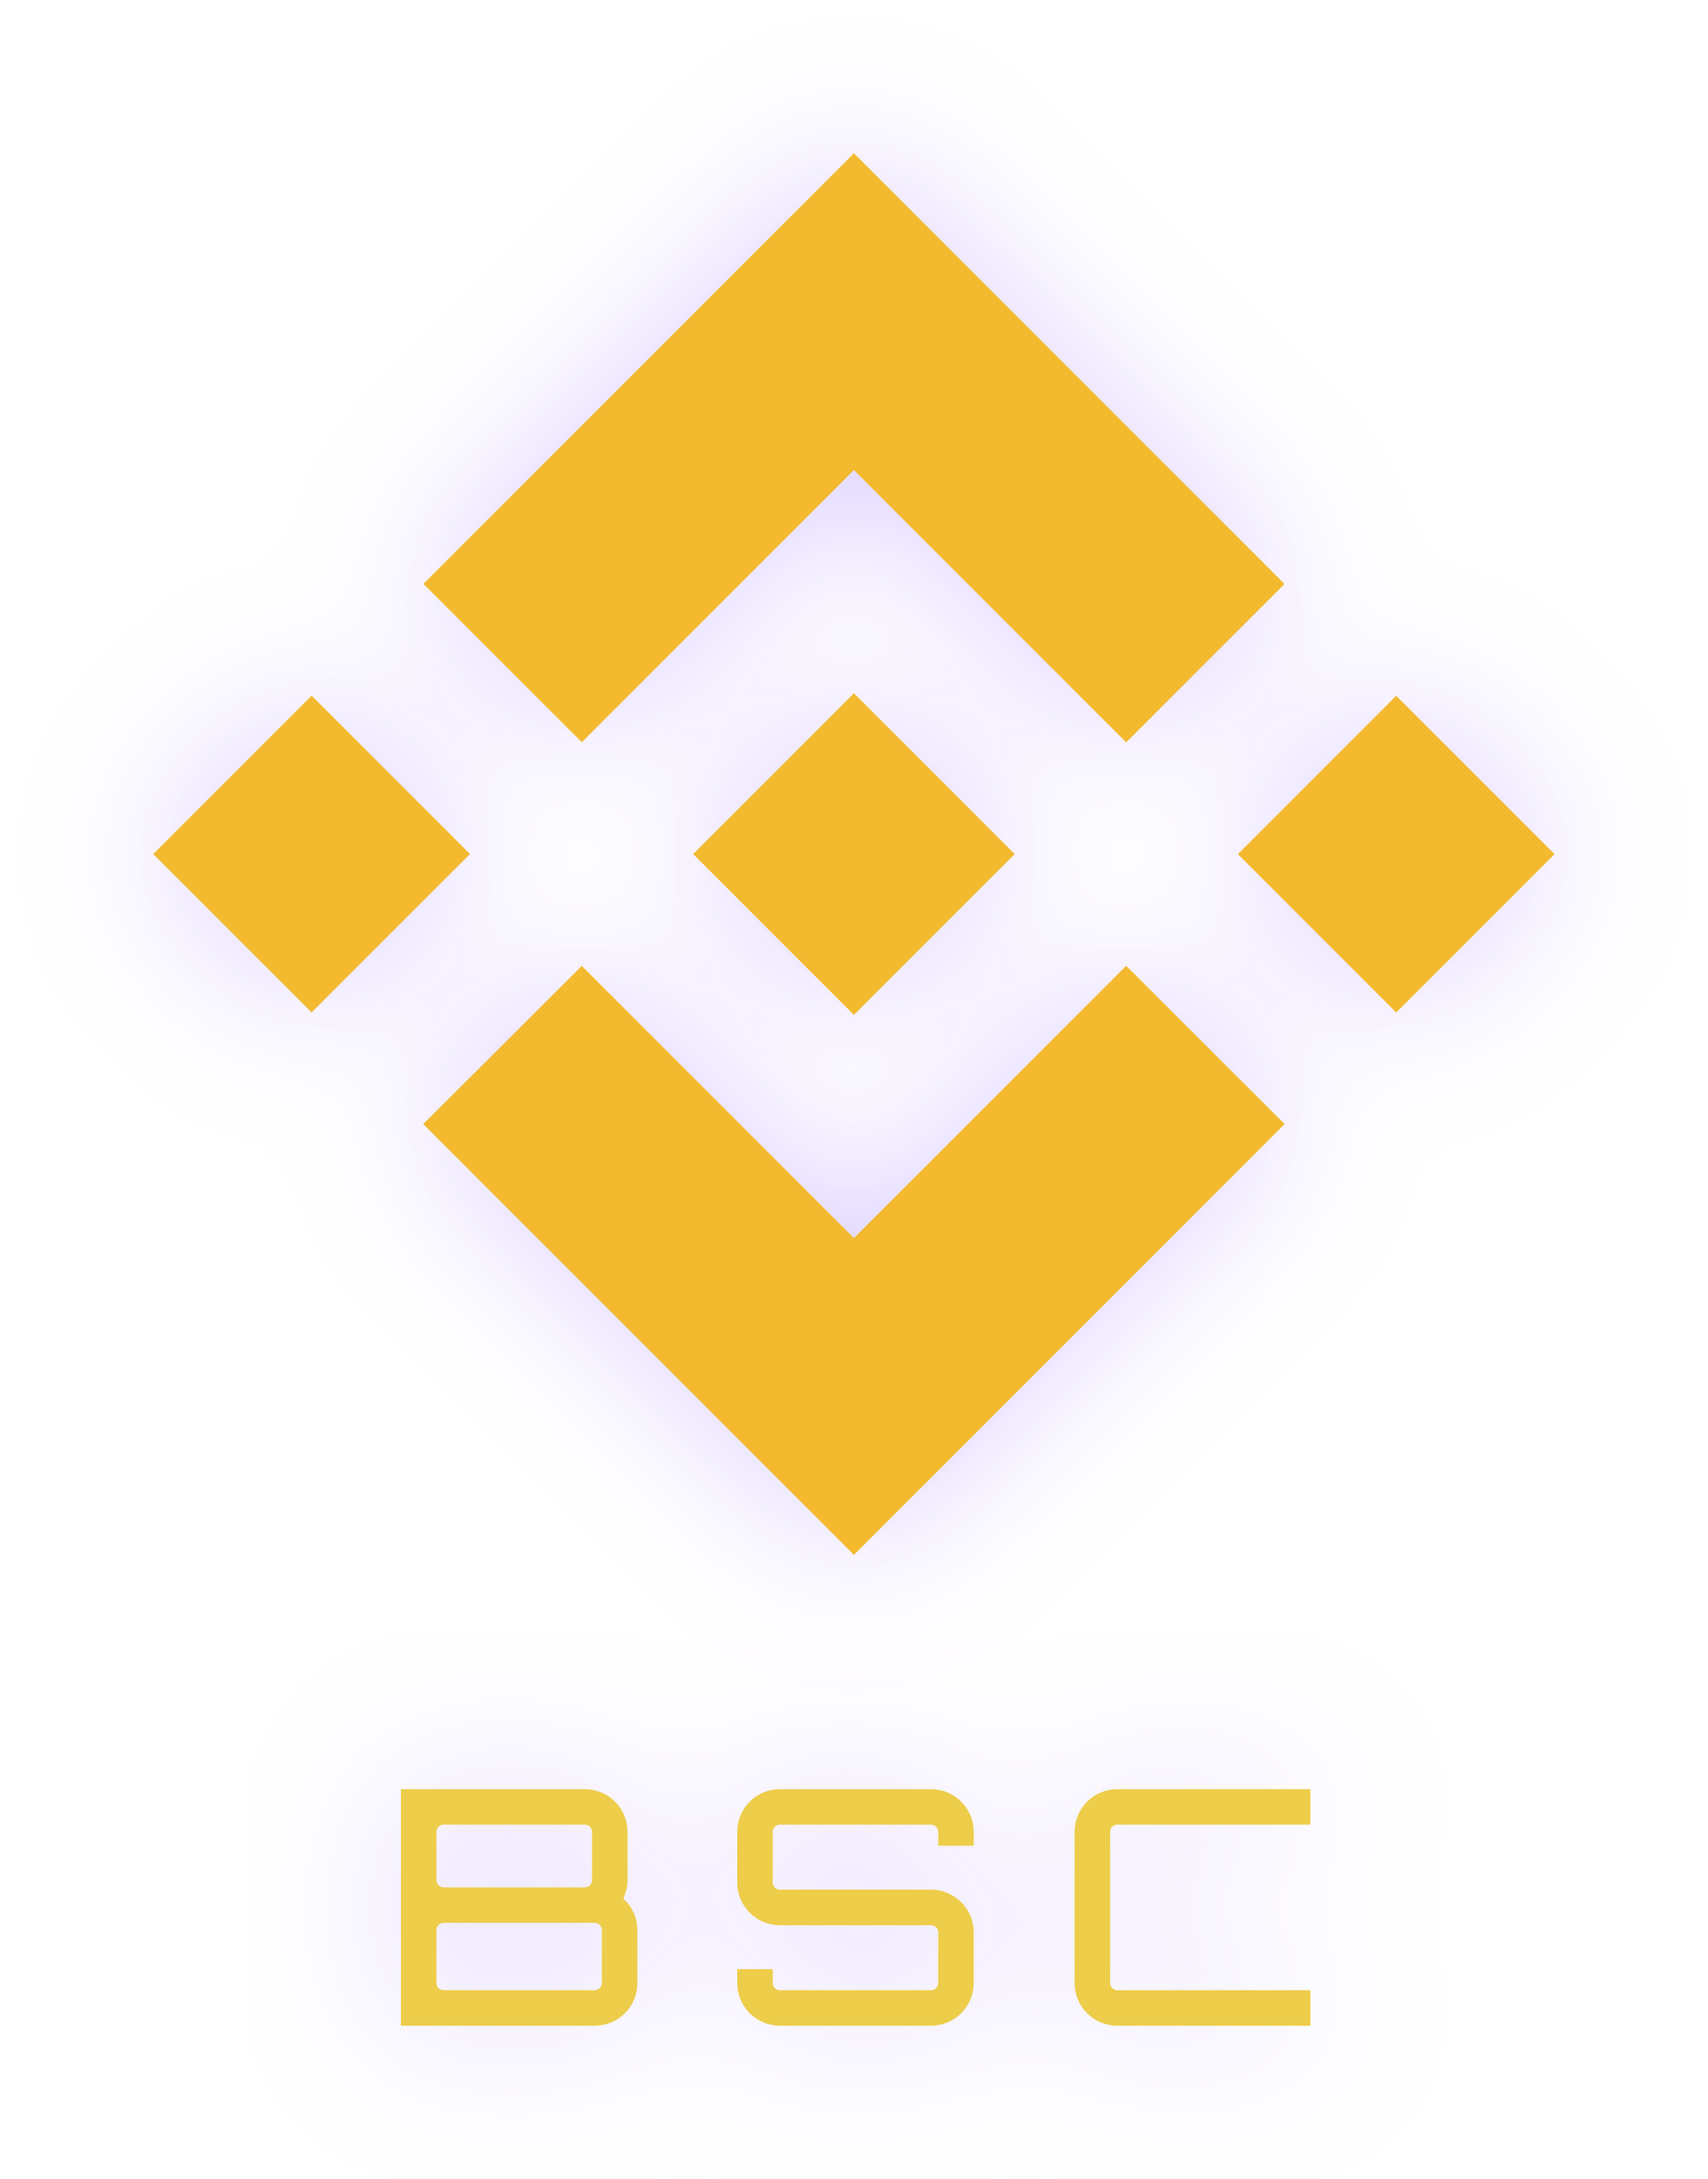
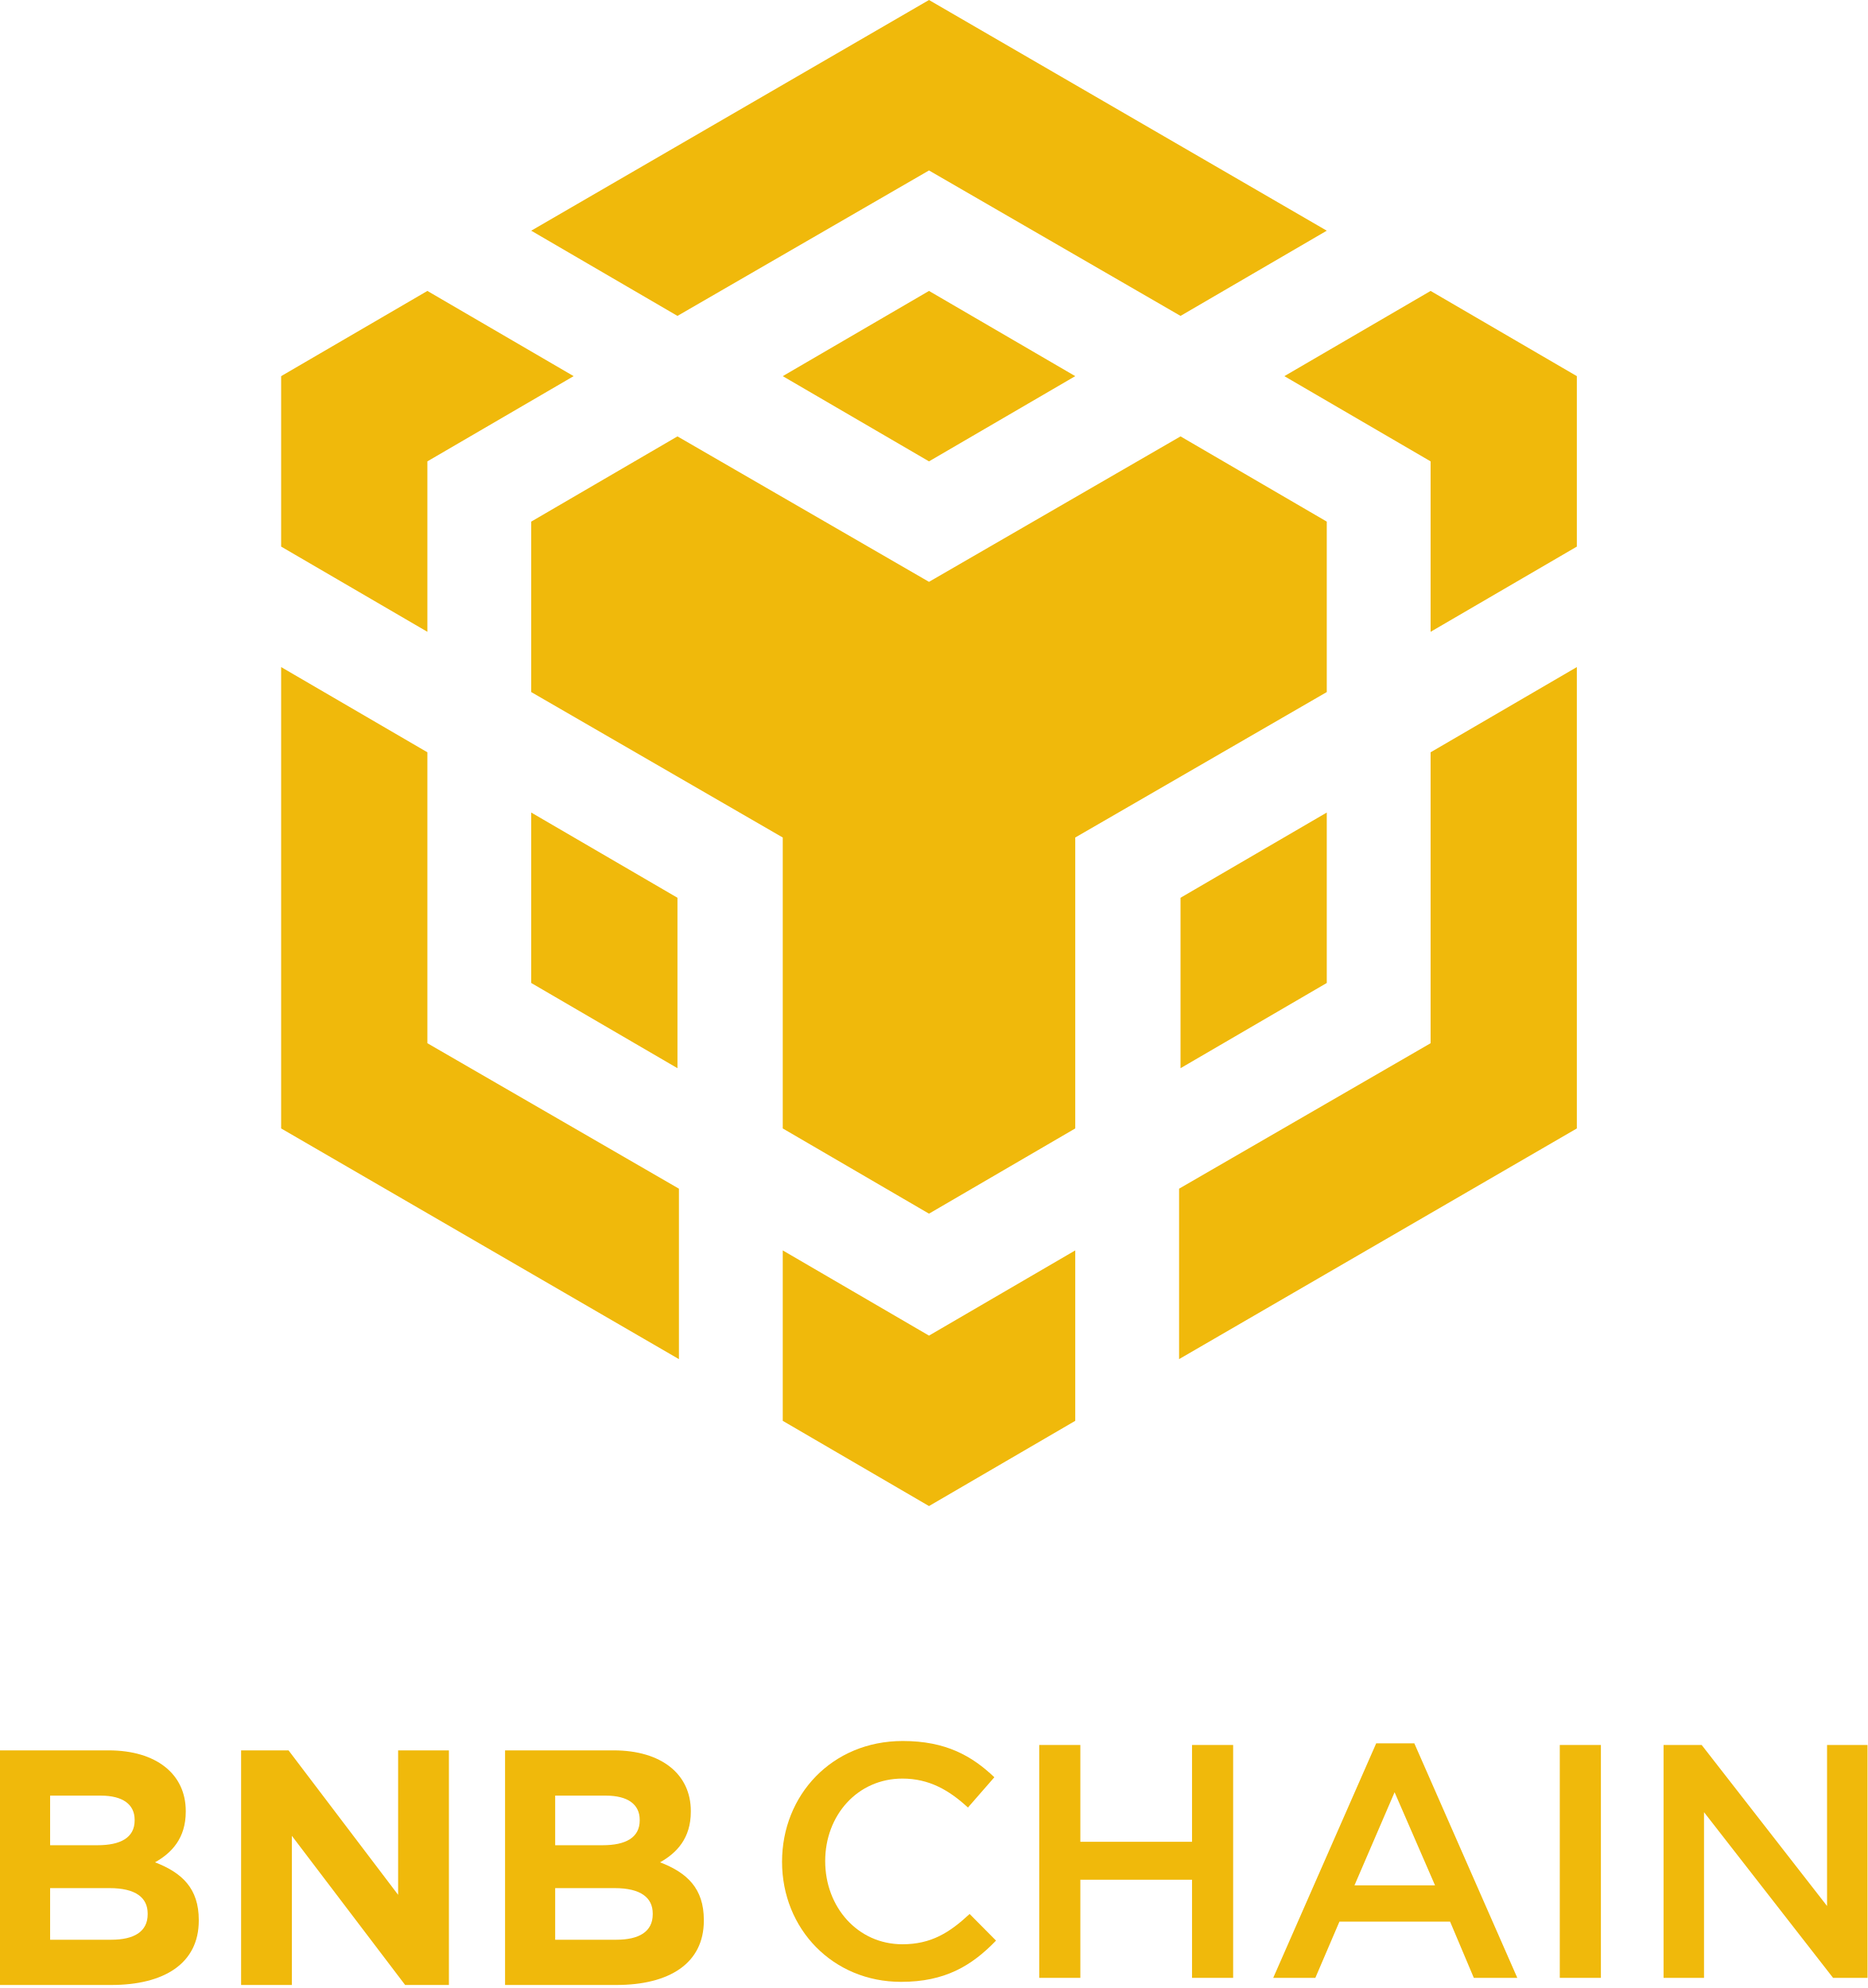
- <svg xmlns="http://www.w3.org/2000/svg" width="156" height="199" viewBox="0 0 156 199" fill="none">
-   <g filter="url(#filter0_d)">
-     <path d="M56.932 173.39C57.172 172.88 57.322 172.31 57.322 171.71V167.3C57.322 165.14 55.582 163.4 53.422 163.4H36.622V185H54.322C56.482 185 58.222 183.26 58.222 181.1V176.27C58.222 175.13 57.712 174.08 56.932 173.39ZM53.422 166.64C53.782 166.64 54.082 166.94 54.082 167.3V171.71C54.082 172.07 53.782 172.37 53.422 172.37H40.522C40.162 172.37 39.862 172.07 39.862 171.71V167.3C39.862 166.94 40.162 166.64 40.522 166.64H53.422ZM54.982 181.1C54.982 181.46 54.682 181.76 54.322 181.76H40.522C40.162 181.76 39.862 181.46 39.862 181.1V176.27C39.862 175.91 40.162 175.61 40.522 175.61H54.322C54.682 175.61 54.982 175.91 54.982 176.27V181.1ZM88.942 167.3C88.942 165.14 87.203 163.4 85.043 163.4H71.243C69.082 163.4 67.343 165.14 67.343 167.3V171.92C67.343 174.08 69.082 175.82 71.243 175.82H85.043C85.403 175.82 85.703 176.12 85.703 176.48V181.1C85.703 181.46 85.403 181.76 85.043 181.76H71.243C70.882 181.76 70.582 181.46 70.582 181.1V179.84H67.343V181.1C67.343 183.26 69.082 185 71.243 185H85.043C87.203 185 88.942 183.26 88.942 181.1V176.48C88.942 174.32 87.203 172.58 85.043 172.58H71.243C70.882 172.58 70.582 172.28 70.582 171.92V167.3C70.582 166.94 70.882 166.64 71.243 166.64H85.043C85.403 166.64 85.703 166.94 85.703 167.3V168.56H88.942V167.3ZM119.7 166.64V163.4H102.06C99.9 163.4 98.16 165.14 98.16 167.3V181.1C98.16 183.26 99.9 185 102.06 185H119.7V181.76H102.06C101.7 181.76 101.4 181.46 101.4 181.1V167.3C101.4 166.94 101.7 166.64 102.06 166.64H119.7Z" fill="#EDCD49" />
-   </g>
-   <g filter="url(#filter1_d)">
-     <path d="M53.141 67.787L78 42.928L102.87 67.797L117.334 53.333L78 14L38.678 53.322L53.142 67.786L53.141 67.787ZM14 78L28.465 63.533L42.928 77.997L28.463 92.461L14 78ZM53.141 88.215L78 113.072L102.87 88.203L117.341 102.659L117.334 102.667L78 142L38.678 102.678L38.658 102.658L53.143 88.213L53.141 88.215ZM113.072 78.006L127.536 63.542L141.999 78.005L127.536 92.47L113.072 78.006Z" fill="#F3BA2F" />
-     <path d="M92.67 77.992H92.676L78 63.315L67.152 74.16L65.906 75.407L63.336 77.978L63.315 77.998L63.336 78.019L78 92.685L92.677 78.008L92.684 78L92.671 77.992" fill="#F3BA2F" />
-   </g>
-   <defs>
-     <filter id="filter0_d" x="22.622" y="149.4" width="111.079" height="49.6" filterUnits="userSpaceOnUse" color-interpolation-filters="sRGB">
-       <feFlood flood-opacity="0" result="BackgroundImageFix" />
-       <feColorMatrix in="SourceAlpha" type="matrix" values="0 0 0 0 0 0 0 0 0 0 0 0 0 0 0 0 0 0 127 0" result="hardAlpha" />
-       <feOffset />
-       <feGaussianBlur stdDeviation="7" />
-       <feColorMatrix type="matrix" values="0 0 0 0 0.569 0 0 0 0 0.386 0 0 0 0 1 0 0 0 0.3 0" />
-       <feBlend mode="normal" in2="BackgroundImageFix" result="effect1_dropShadow" />
-       <feBlend mode="normal" in="SourceGraphic" in2="effect1_dropShadow" result="shape" />
-     </filter>
-     <filter id="filter1_d" x="0" y="0" width="156" height="156" filterUnits="userSpaceOnUse" color-interpolation-filters="sRGB">
-       <feFlood flood-opacity="0" result="BackgroundImageFix" />
-       <feColorMatrix in="SourceAlpha" type="matrix" values="0 0 0 0 0 0 0 0 0 0 0 0 0 0 0 0 0 0 127 0" result="hardAlpha" />
-       <feOffset />
-       <feGaussianBlur stdDeviation="7" />
-       <feColorMatrix type="matrix" values="0 0 0 0 0.569 0 0 0 0 0.386 0 0 0 0 1 0 0 0 0.3 0" />
-       <feBlend mode="normal" in2="BackgroundImageFix" result="effect1_dropShadow" />
-       <feBlend mode="normal" in="SourceGraphic" in2="effect1_dropShadow" result="shape" />
-     </filter>
-   </defs>
+ <svg xmlns="http://www.w3.org/2000/svg" width="186" height="198" viewBox="0 0 186 198" fill="none">
+   <path d="M19.797 191.29V191.223C19.797 188.086 18.134 186.517 15.439 185.482C17.102 184.548 18.5 183.079 18.5 180.442V180.375C18.5 176.703 15.572 174.333 10.814 174.333H0V197.699H11.08C16.337 197.699 19.797 195.563 19.797 191.29ZM13.409 181.31C13.409 183.045 11.978 183.78 9.716 183.78H4.991V178.84H10.048C12.211 178.84 13.409 179.707 13.409 181.243V181.31ZM14.707 190.656C14.707 192.392 13.342 193.193 11.08 193.193H4.991V188.052H10.914C13.542 188.052 14.707 189.02 14.707 190.589V190.656Z" fill="#F0B90B" />
+   <path d="M44.708 197.699V174.333H39.65V188.72L28.737 174.333H24.012V197.699H29.069V182.845L40.349 197.699H44.708Z" fill="#F0B90B" />
+   <path d="M70.098 191.29V191.223C70.098 188.086 68.434 186.517 65.739 185.482C67.403 184.548 68.801 183.079 68.801 180.442V180.375C68.801 176.703 65.873 174.333 61.115 174.333H50.301V197.699H61.381C66.638 197.699 70.098 195.563 70.098 191.29ZM63.71 181.31C63.71 183.045 62.279 183.78 60.017 183.78H55.292V178.84H60.349C62.512 178.84 63.71 179.707 63.71 181.243V181.31ZM65.008 190.656C65.008 192.392 63.643 193.193 61.381 193.193H55.292V188.052H61.214C63.843 188.052 65.008 189.02 65.008 190.589V190.656Z" fill="#F0B90B" />
+   <path d="M99.198 193.279L96.568 190.628C94.57 192.484 92.738 193.644 89.875 193.644C85.412 193.644 82.183 189.932 82.183 185.36C82.183 180.788 85.412 177.143 89.875 177.143C92.538 177.143 94.537 178.303 96.401 180.026L99.032 177.01C96.801 174.89 94.203 173.399 89.908 173.399C82.849 173.399 77.887 178.8 77.887 185.426C77.887 192.119 82.948 197.388 89.741 197.388C94.103 197.388 96.767 195.797 99.198 193.279Z" fill="#F0B90B" />
+   <path d="M118.718 187.216V196.99H122.813V173.796H118.718V183.438H107.596V173.796H103.5V196.99H107.596V187.216H118.718Z" fill="#F0B90B" />
+   <path d="M140.857 173.631H137.061L126.805 196.99H131L133.398 191.391H144.42L146.784 196.99H151.113L140.857 173.631ZM142.921 187.779H134.896L138.892 178.502L142.921 187.779Z" fill="#F0B90B" />
+   <path d="M155.344 173.796V196.99H159.44V173.796H155.344Z" fill="#F0B90B" />
+   <path d="M181.963 189.833L169.476 173.796H165.68V196.99H169.709V180.489L182.562 196.99H185.992V173.796H181.963V189.833Z" fill="#F0B90B" />
+   <path d="M52.906 22.976L92.522 0L132.138 22.976L117.573 31.463L92.522 16.976L67.471 31.463L52.906 22.976ZM132.138 51.951L117.573 43.463L92.522 57.951L67.471 43.463L52.906 51.951V68.927L77.957 83.414V112.39L92.522 120.878L107.087 112.39V83.414L132.138 68.927V51.951ZM132.138 97.902V80.927L117.573 89.415V106.39L132.138 97.902ZM142.479 103.902L117.428 118.39V135.366L157.044 112.39V66.439L142.479 74.927V103.902ZM127.914 37.463L142.479 45.951V62.927L157.044 54.439V37.463L142.479 28.976L127.914 37.463ZM77.957 124.537V141.512L92.522 150L107.087 141.512V124.537L92.522 133.024L77.957 124.537ZM52.906 97.902L67.471 106.39V89.415L52.906 80.927V97.902ZM77.957 37.463L92.522 45.951L107.087 37.463L92.522 28.976L77.957 37.463ZM42.565 45.951L57.13 37.463L42.565 28.976L28 37.463V54.439L42.565 62.927V45.951ZM42.565 74.927L28 66.439V112.39L67.616 135.366V118.39L42.565 103.902V74.927Z" fill="#F0B90B" />
</svg>
